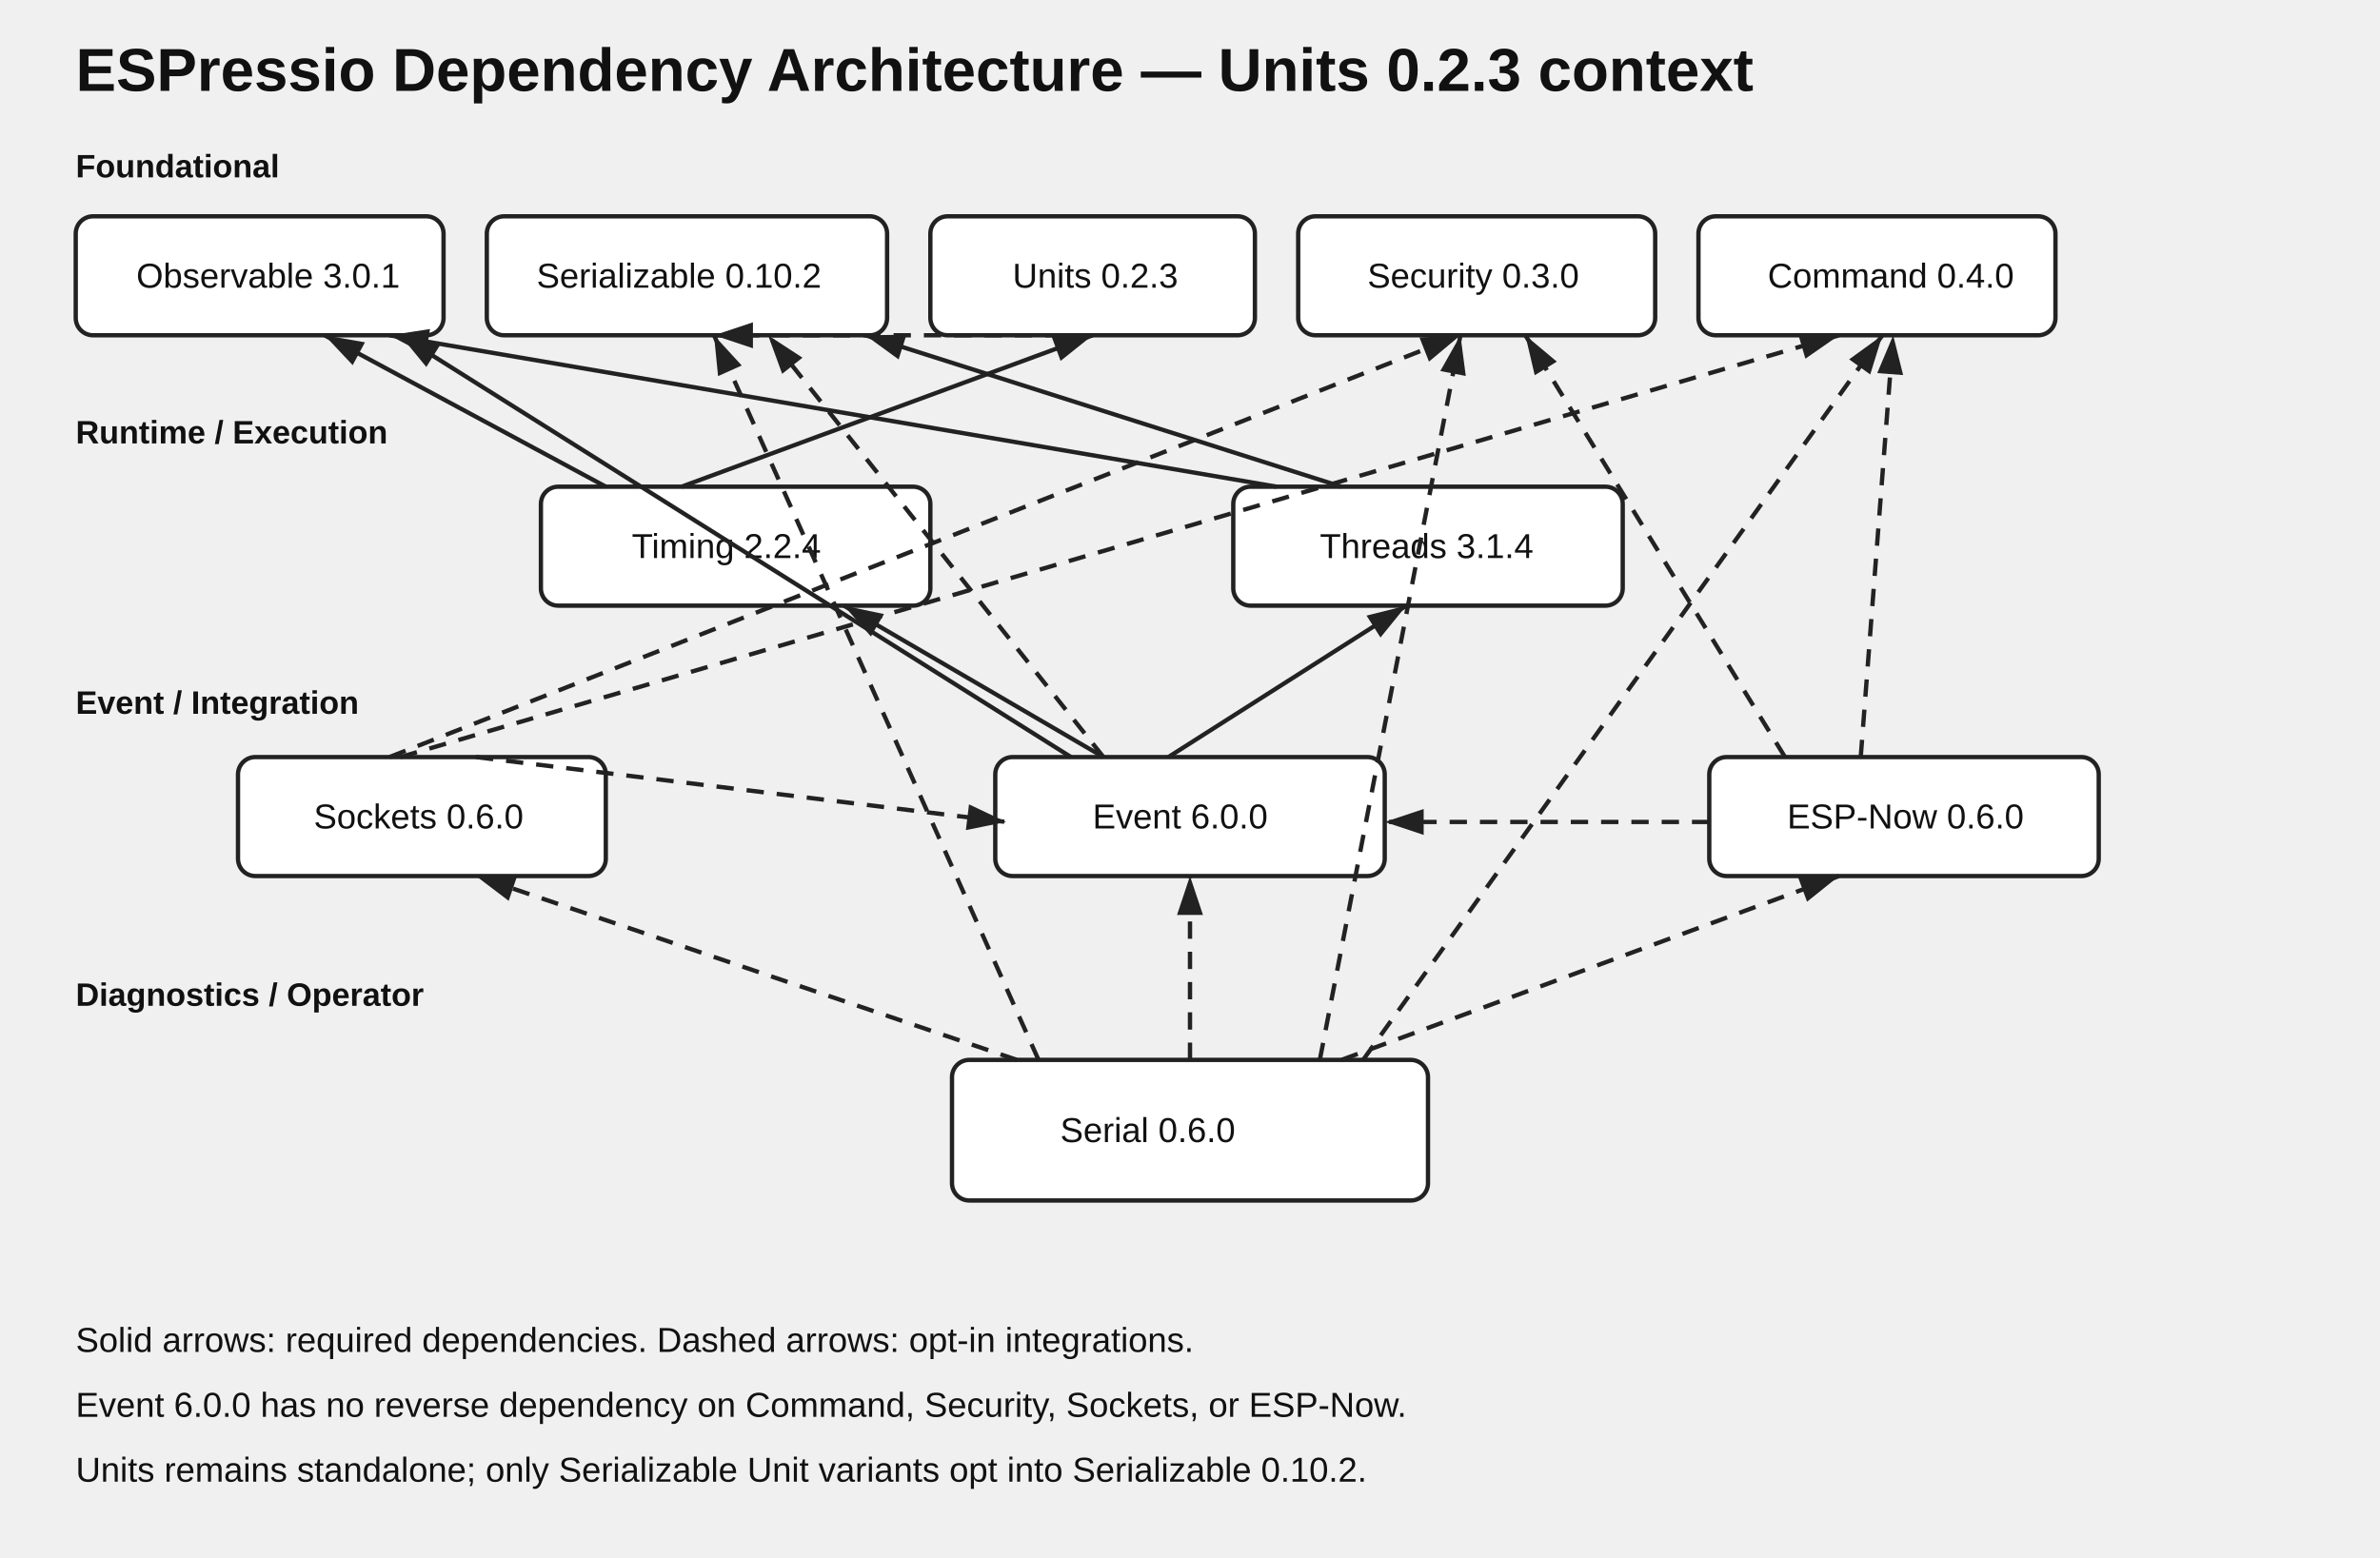
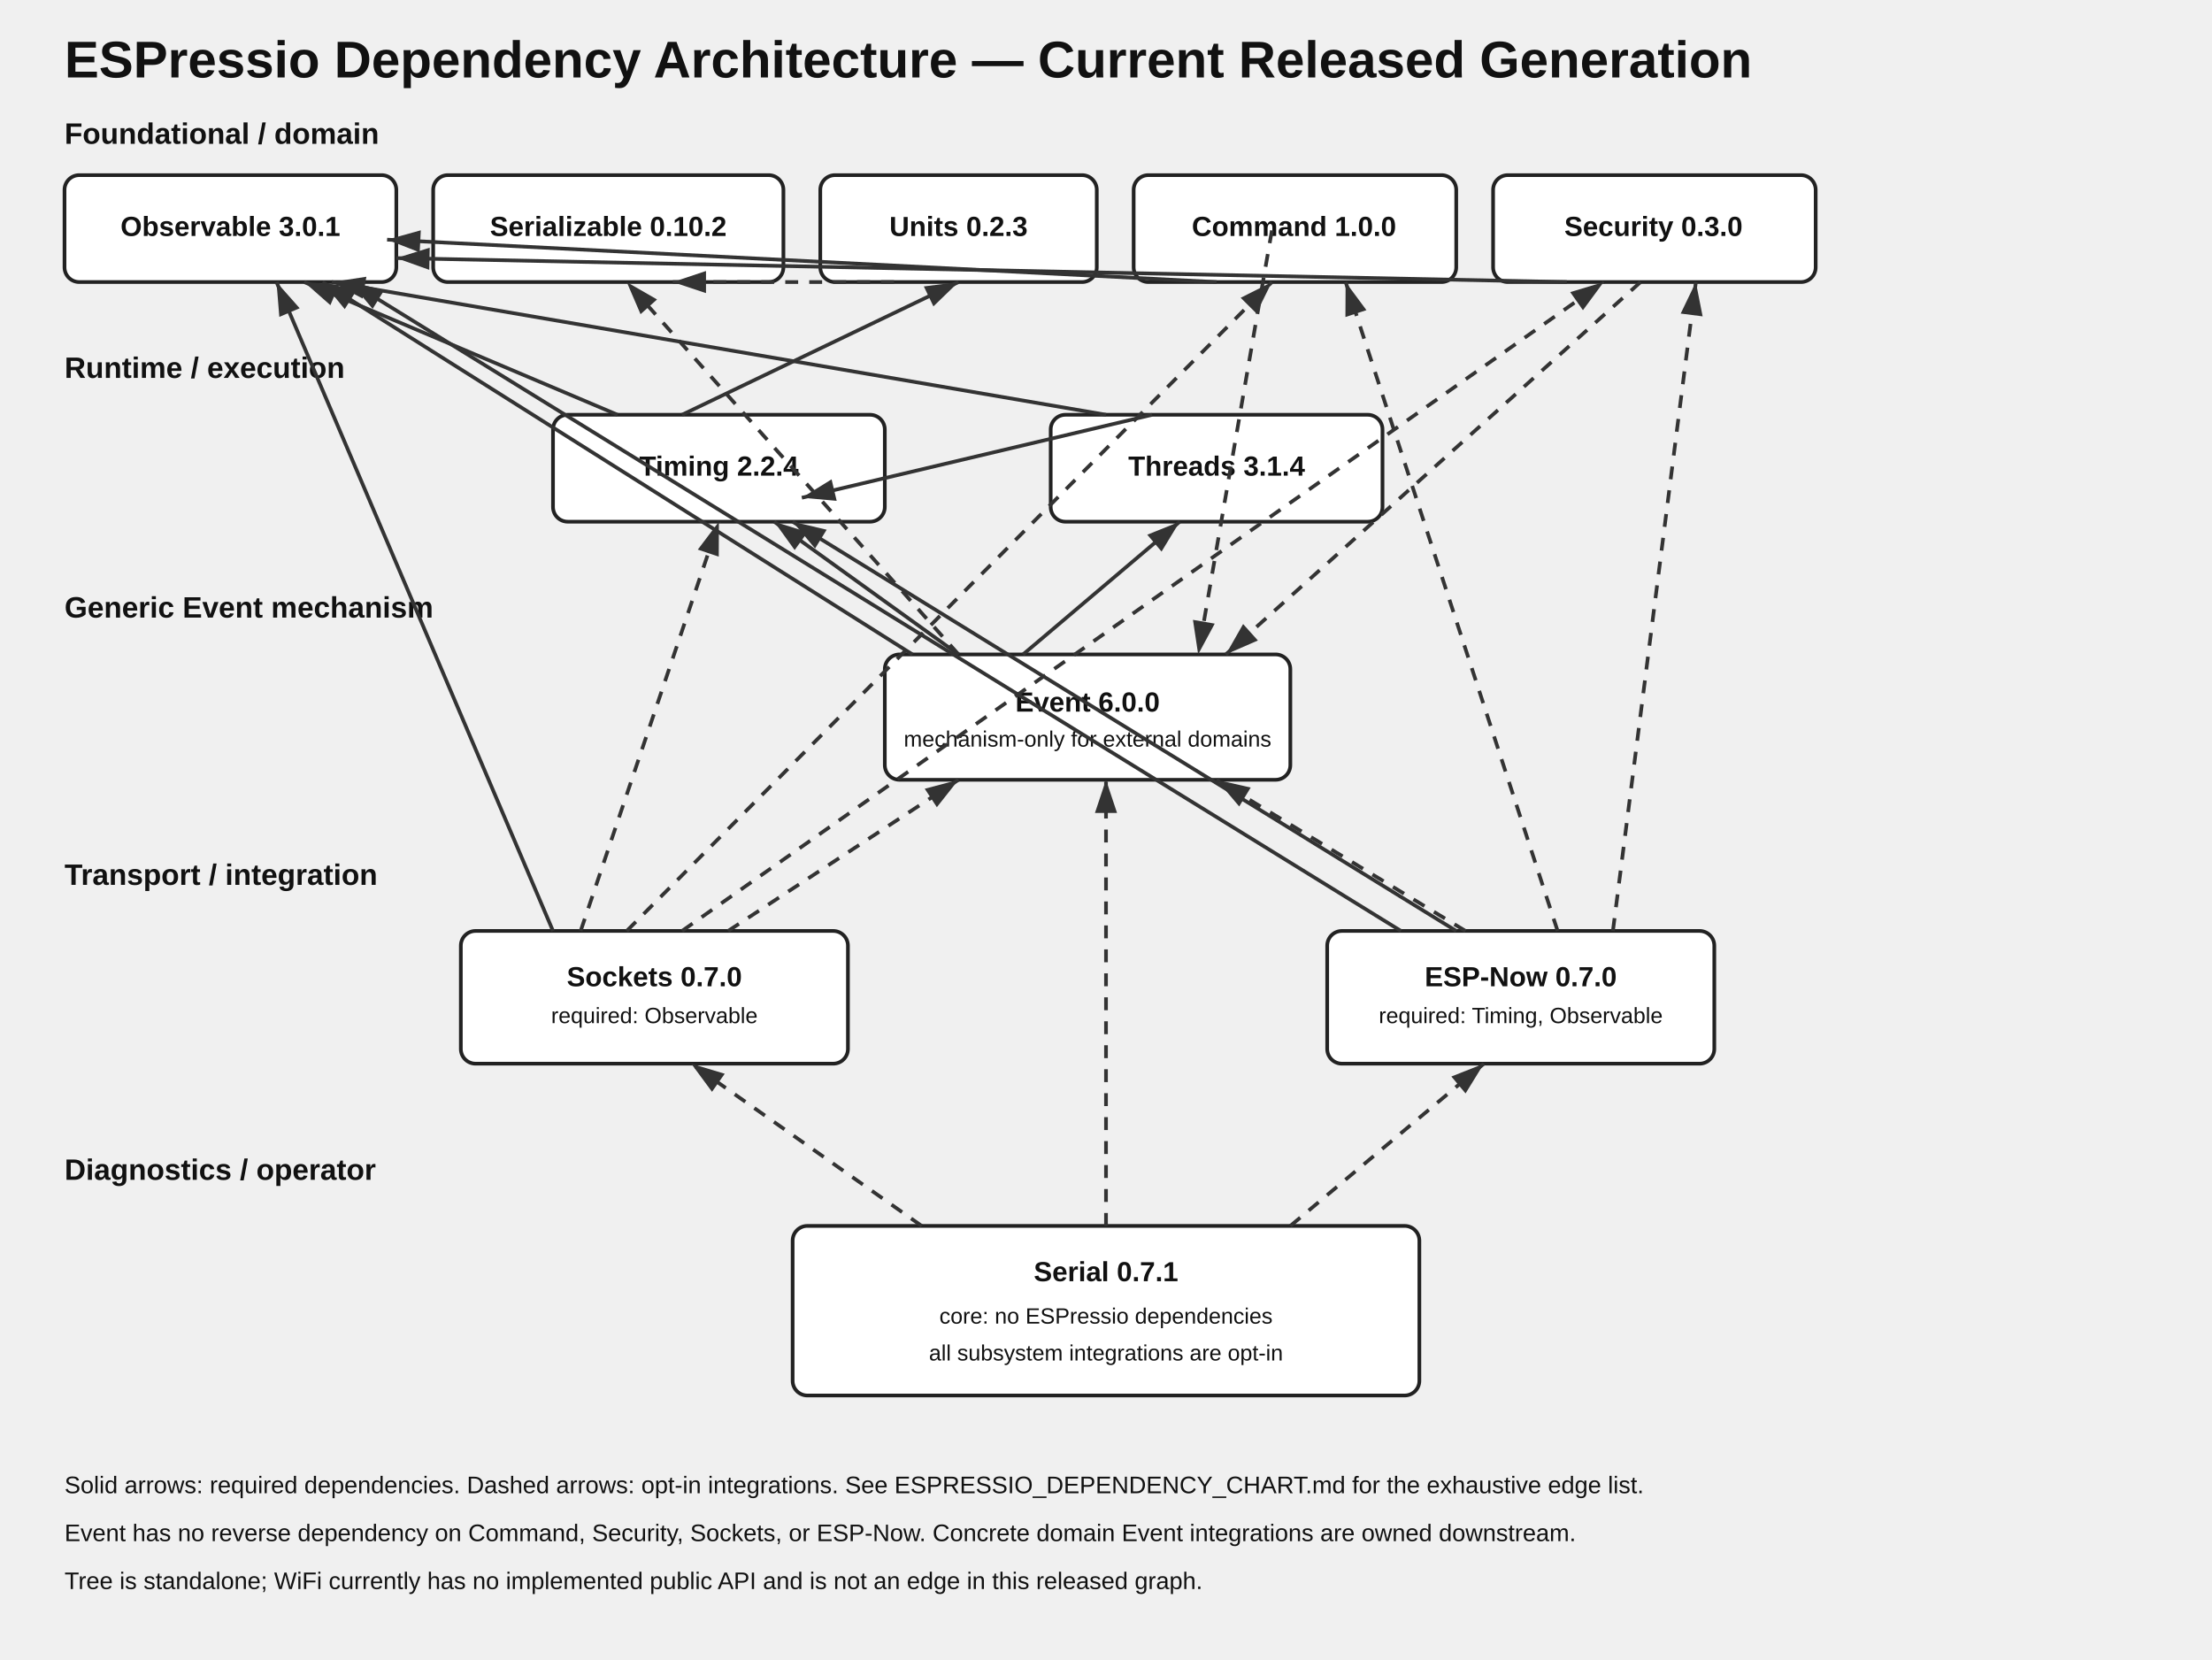
- <svg xmlns="http://www.w3.org/2000/svg" width="1100" height="720" viewBox="0 0 1100 720">
-   <style>text{font-family:Arial,sans-serif;fill:#111}.t{font-size:28px;font-weight:700}.g{font-size:15px;font-weight:700}.n{fill:#fff;stroke:#222;stroke-width:2}.l{font-size:16px}.e{stroke:#222;stroke-width:2;fill:none;marker-end:url(#a)}.o{stroke-dasharray:8 6}</style>
+ <svg xmlns="http://www.w3.org/2000/svg" width="1200" height="900" viewBox="0 0 1200 900">
+   <style>text{font-family:Arial,sans-serif;fill:#111}.title{font-size:28px;font-weight:700}.section{font-size:16px;font-weight:700}.node{fill:#fff;stroke:#222;stroke-width:2}.label{font-size:15px;font-weight:600;text-anchor:middle}.small{font-size:12px;text-anchor:middle}.note{font-size:13px}.edge{stroke:#333;stroke-width:2;fill:none;marker-end:url(#arrow)}.optional{stroke-dasharray:7 6}</style>
  <defs>
-     <marker id="a" markerWidth="10" markerHeight="10" refX="9" refY="3" orient="auto">
-       <path d="M0,0 L0,6 L9,3 z" fill="#222" />
+     <marker id="arrow" markerWidth="10" markerHeight="10" refX="9" refY="3" orient="auto">
+       <path d="M0,0 L0,6 L9,3 z" fill="#333" />
    </marker>
  </defs>
-   <text class="t" x="35" y="42">ESPressio Dependency Architecture — Units 0.2.3 context</text>
-   <text class="g" x="35" y="82">Foundational</text>
-   <rect class="n" x="35" y="100" width="170" height="55" rx="8" />
-   <text class="l" x="63" y="133">Observable 3.0.1</text>
-   <rect class="n" x="225" y="100" width="185" height="55" rx="8" />
-   <text class="l" x="248" y="133">Serializable 0.10.2</text>
-   <rect class="n" x="430" y="100" width="150" height="55" rx="8" />
-   <text class="l" x="468" y="133">Units 0.2.3</text>
-   <rect class="n" x="600" y="100" width="165" height="55" rx="8" />
-   <text class="l" x="632" y="133">Security 0.3.0</text>
-   <rect class="n" x="785" y="100" width="165" height="55" rx="8" />
-   <text class="l" x="817" y="133">Command 0.4.0</text>
-   <text class="g" x="35" y="205">Runtime / Execution</text>
-   <rect class="n" x="250" y="225" width="180" height="55" rx="8" />
-   <text class="l" x="292" y="258">Timing 2.2.4</text>
-   <rect class="n" x="570" y="225" width="180" height="55" rx="8" />
-   <text class="l" x="610" y="258">Threads 3.1.4</text>
-   <path class="e" d="M315 225 L505 155" />
-   <path class="e" d="M280 225 L150 155" />
-   <path class="e" d="M620 225 L400 155" />
-   <path class="e" d="M590 225 L180 155" />
-   <path class="o e" d="M505 155 L330 155" />
-   <text class="g" x="35" y="330">Event / Integration</text>
-   <rect class="n" x="460" y="350" width="180" height="55" rx="8" />
-   <text class="l" x="505" y="383">Event 6.0.0</text>
-   <rect class="n" x="110" y="350" width="170" height="55" rx="8" />
-   <text class="l" x="145" y="383">Sockets 0.6.0</text>
-   <rect class="n" x="790" y="350" width="180" height="55" rx="8" />
-   <text class="l" x="826" y="383">ESP-Now 0.6.0</text>
-   <path class="e" d="M540 350 L650 280" />
-   <path class="e" d="M510 350 L390 280" />
-   <path class="e" d="M495 350 L185 155" />
-   <path class="o e" d="M510 350 L355 155" />
-   <path class="o e" d="M220 350 L465 380" />
-   <path class="o e" d="M790 380 L640 380" />
-   <path class="o e" d="M180 350 L675 155" />
-   <path class="o e" d="M825 350 L705 155" />
-   <path class="o e" d="M185 350 L850 155" />
-   <path class="o e" d="M860 350 L875 155" />
-   <text class="g" x="35" y="465">Diagnostics / Operator</text>
-   <rect class="n" x="440" y="490" width="220" height="65" rx="8" />
-   <text class="l" x="490" y="528">Serial 0.6.0</text>
-   <path class="o e" d="M470 490 L220 405" />
-   <path class="o e" d="M620 490 L850 405" />
-   <path class="o e" d="M550 490 L550 405" />
-   <path class="o e" d="M480 490 L330 155" />
-   <path class="o e" d="M610 490 L675 155" />
-   <path class="o e" d="M630 490 L870 155" />
-   <text class="l" x="35" y="625">Solid arrows: required dependencies. Dashed arrows: opt-in integrations.</text>
-   <text class="l" x="35" y="655">Event 6.0.0 has no reverse dependency on Command, Security, Sockets, or ESP-Now.</text>
-   <text class="l" x="35" y="685">Units remains standalone; only Serializable Unit variants opt into Serializable 0.10.2.</text>
+   <text class="title" x="35" y="42">ESPressio Dependency Architecture — Current Released Generation</text>
+   <text class="section" x="35" y="78">Foundational / domain</text>
+   <rect class="node" x="35" y="95" width="180" height="58" rx="8" />
+   <text class="label" x="125" y="128">Observable 3.0.1</text>
+   <rect class="node" x="235" y="95" width="190" height="58" rx="8" />
+   <text class="label" x="330" y="128">Serializable 0.10.2</text>
+   <rect class="node" x="445" y="95" width="150" height="58" rx="8" />
+   <text class="label" x="520" y="128">Units 0.2.3</text>
+   <rect class="node" x="615" y="95" width="175" height="58" rx="8" />
+   <text class="label" x="702" y="128">Command 1.0.0</text>
+   <rect class="node" x="810" y="95" width="175" height="58" rx="8" />
+   <text class="label" x="897" y="128">Security 0.3.0</text>
+   <path class="edge optional" d="M485 153 L365 153" />
+   <path class="edge" d="M660 153 L210 130" />
+   <path class="edge" d="M850 153 L215 140" />
+   <text class="section" x="35" y="205">Runtime / execution</text>
+   <rect class="node" x="300" y="225" width="180" height="58" rx="8" />
+   <text class="label" x="390" y="258">Timing 2.2.4</text>
+   <rect class="node" x="570" y="225" width="180" height="58" rx="8" />
+   <text class="label" x="660" y="258">Threads 3.1.4</text>
+   <path class="edge" d="M370 225 L520 153" />
+   <path class="edge" d="M335 225 L165 153" />
+   <path class="edge" d="M625 225 L435 270" />
+   <path class="edge" d="M600 225 L180 153" />
+   <text class="section" x="35" y="335">Generic Event mechanism</text>
+   <rect class="node" x="480" y="355" width="220" height="68" rx="8" />
+   <text class="label" x="590" y="386">Event 6.0.0</text>
+   <text class="small" x="590" y="405">mechanism-only for external domains</text>
+   <path class="edge" d="M555 355 L640 283" />
+   <path class="edge" d="M520 355 L420 283" />
+   <path class="edge" d="M495 355 L175 153" />
+   <path class="edge optional" d="M520 355 L340 153" />
+   <path class="edge optional" d="M690 125 L650 355" />
+   <path class="edge optional" d="M890 153 L665 355" />
+   <text class="section" x="35" y="480">Transport / integration</text>
+   <rect class="node" x="250" y="505" width="210" height="72" rx="8" />
+   <text class="label" x="355" y="535">Sockets 0.7.0</text>
+   <text class="small" x="355" y="555">required: Observable</text>
+   <rect class="node" x="720" y="505" width="210" height="72" rx="8" />
+   <text class="label" x="825" y="535">ESP-Now 0.7.0</text>
+   <text class="small" x="825" y="555">required: Timing, Observable</text>
+   <path class="edge" d="M300 505 L150 153" />
+   <path class="edge optional" d="M395 505 L520 423" />
+   <path class="edge optional" d="M340 505 L690 153" />
+   <path class="edge optional" d="M370 505 L870 153" />
+   <path class="edge optional" d="M315 505 L390 283" />
+   <path class="edge" d="M790 505 L430 283" />
+   <path class="edge" d="M760 505 L190 153" />
+   <path class="edge optional" d="M795 505 L660 423" />
+   <path class="edge optional" d="M845 505 L730 153" />
+   <path class="edge optional" d="M875 505 L920 153" />
+   <text class="section" x="35" y="640">Diagnostics / operator</text>
+   <rect class="node" x="430" y="665" width="340" height="92" rx="8" />
+   <text class="label" x="600" y="695">Serial 0.7.1</text>
+   <text class="small" x="600" y="718">core: no ESPressio dependencies</text>
+   <text class="small" x="600" y="738">all subsystem integrations are opt-in</text>
+   <path class="edge optional" d="M500 665 L375 577" />
+   <path class="edge optional" d="M700 665 L805 577" />
+   <path class="edge optional" d="M600 665 L600 423" />
+   <text class="note" x="35" y="810">Solid arrows: required dependencies. Dashed arrows: opt-in integrations. See ESPRESSIO_DEPENDENCY_CHART.md for the exhaustive edge list.</text>
+   <text class="note" x="35" y="836">Event has no reverse dependency on Command, Security, Sockets, or ESP-Now. Concrete domain Event integrations are owned downstream.</text>
+   <text class="note" x="35" y="862">Tree is standalone; WiFi currently has no implemented public API and is not an edge in this released graph.</text>
</svg>
